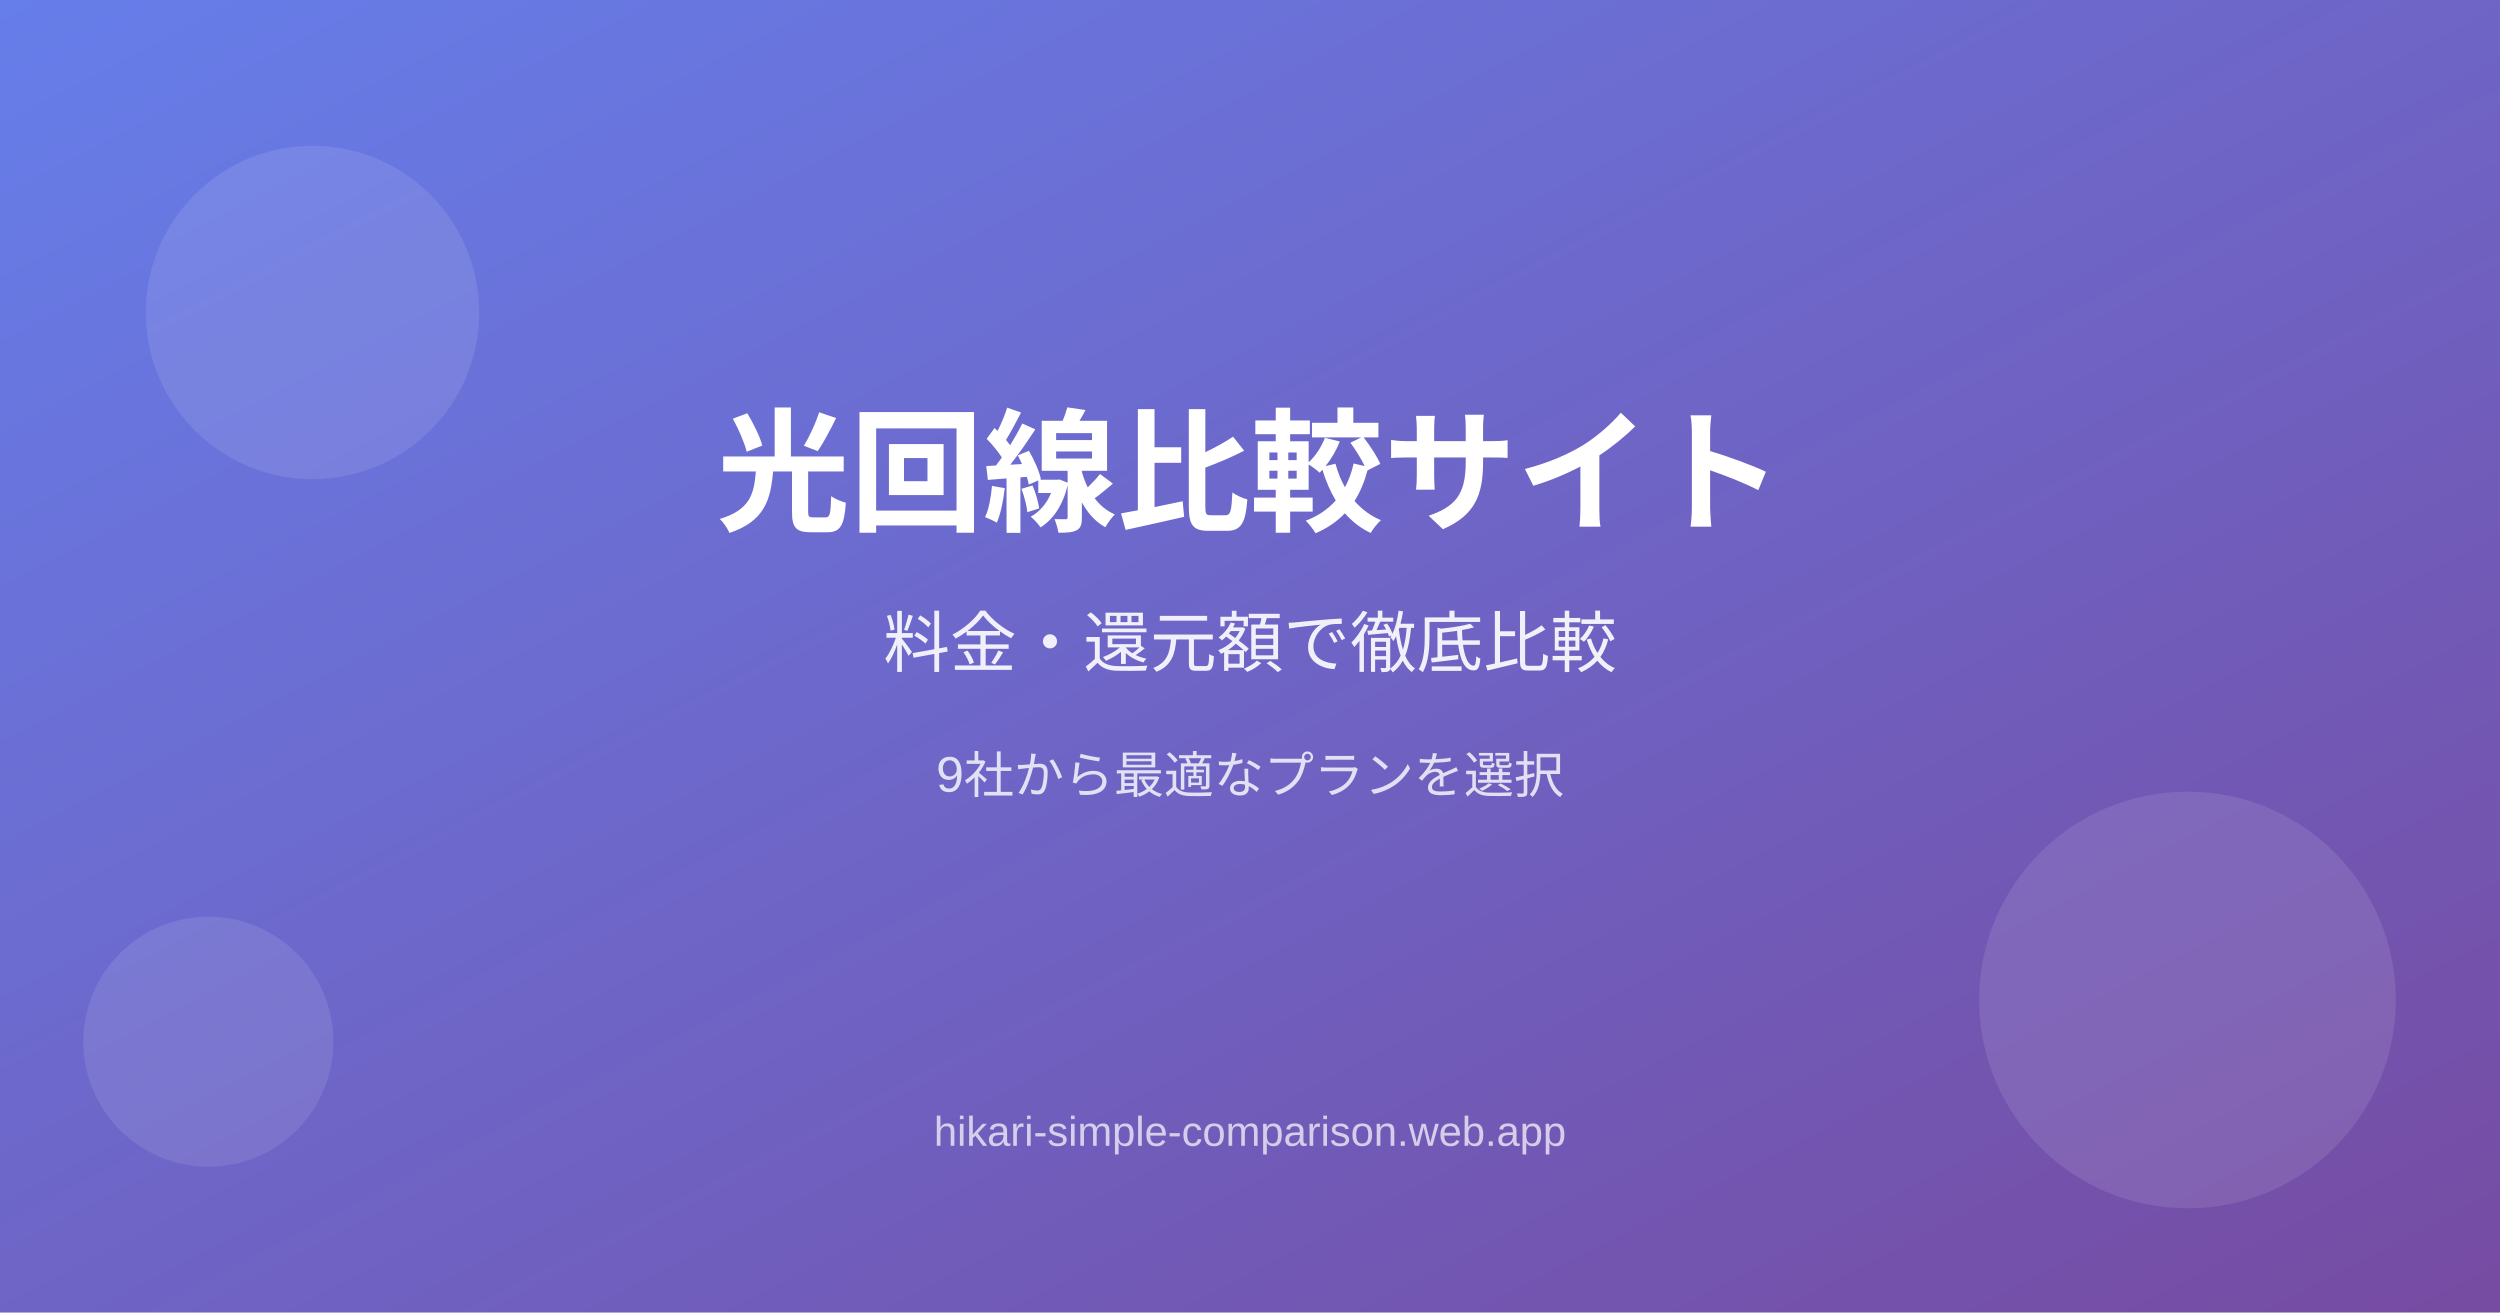
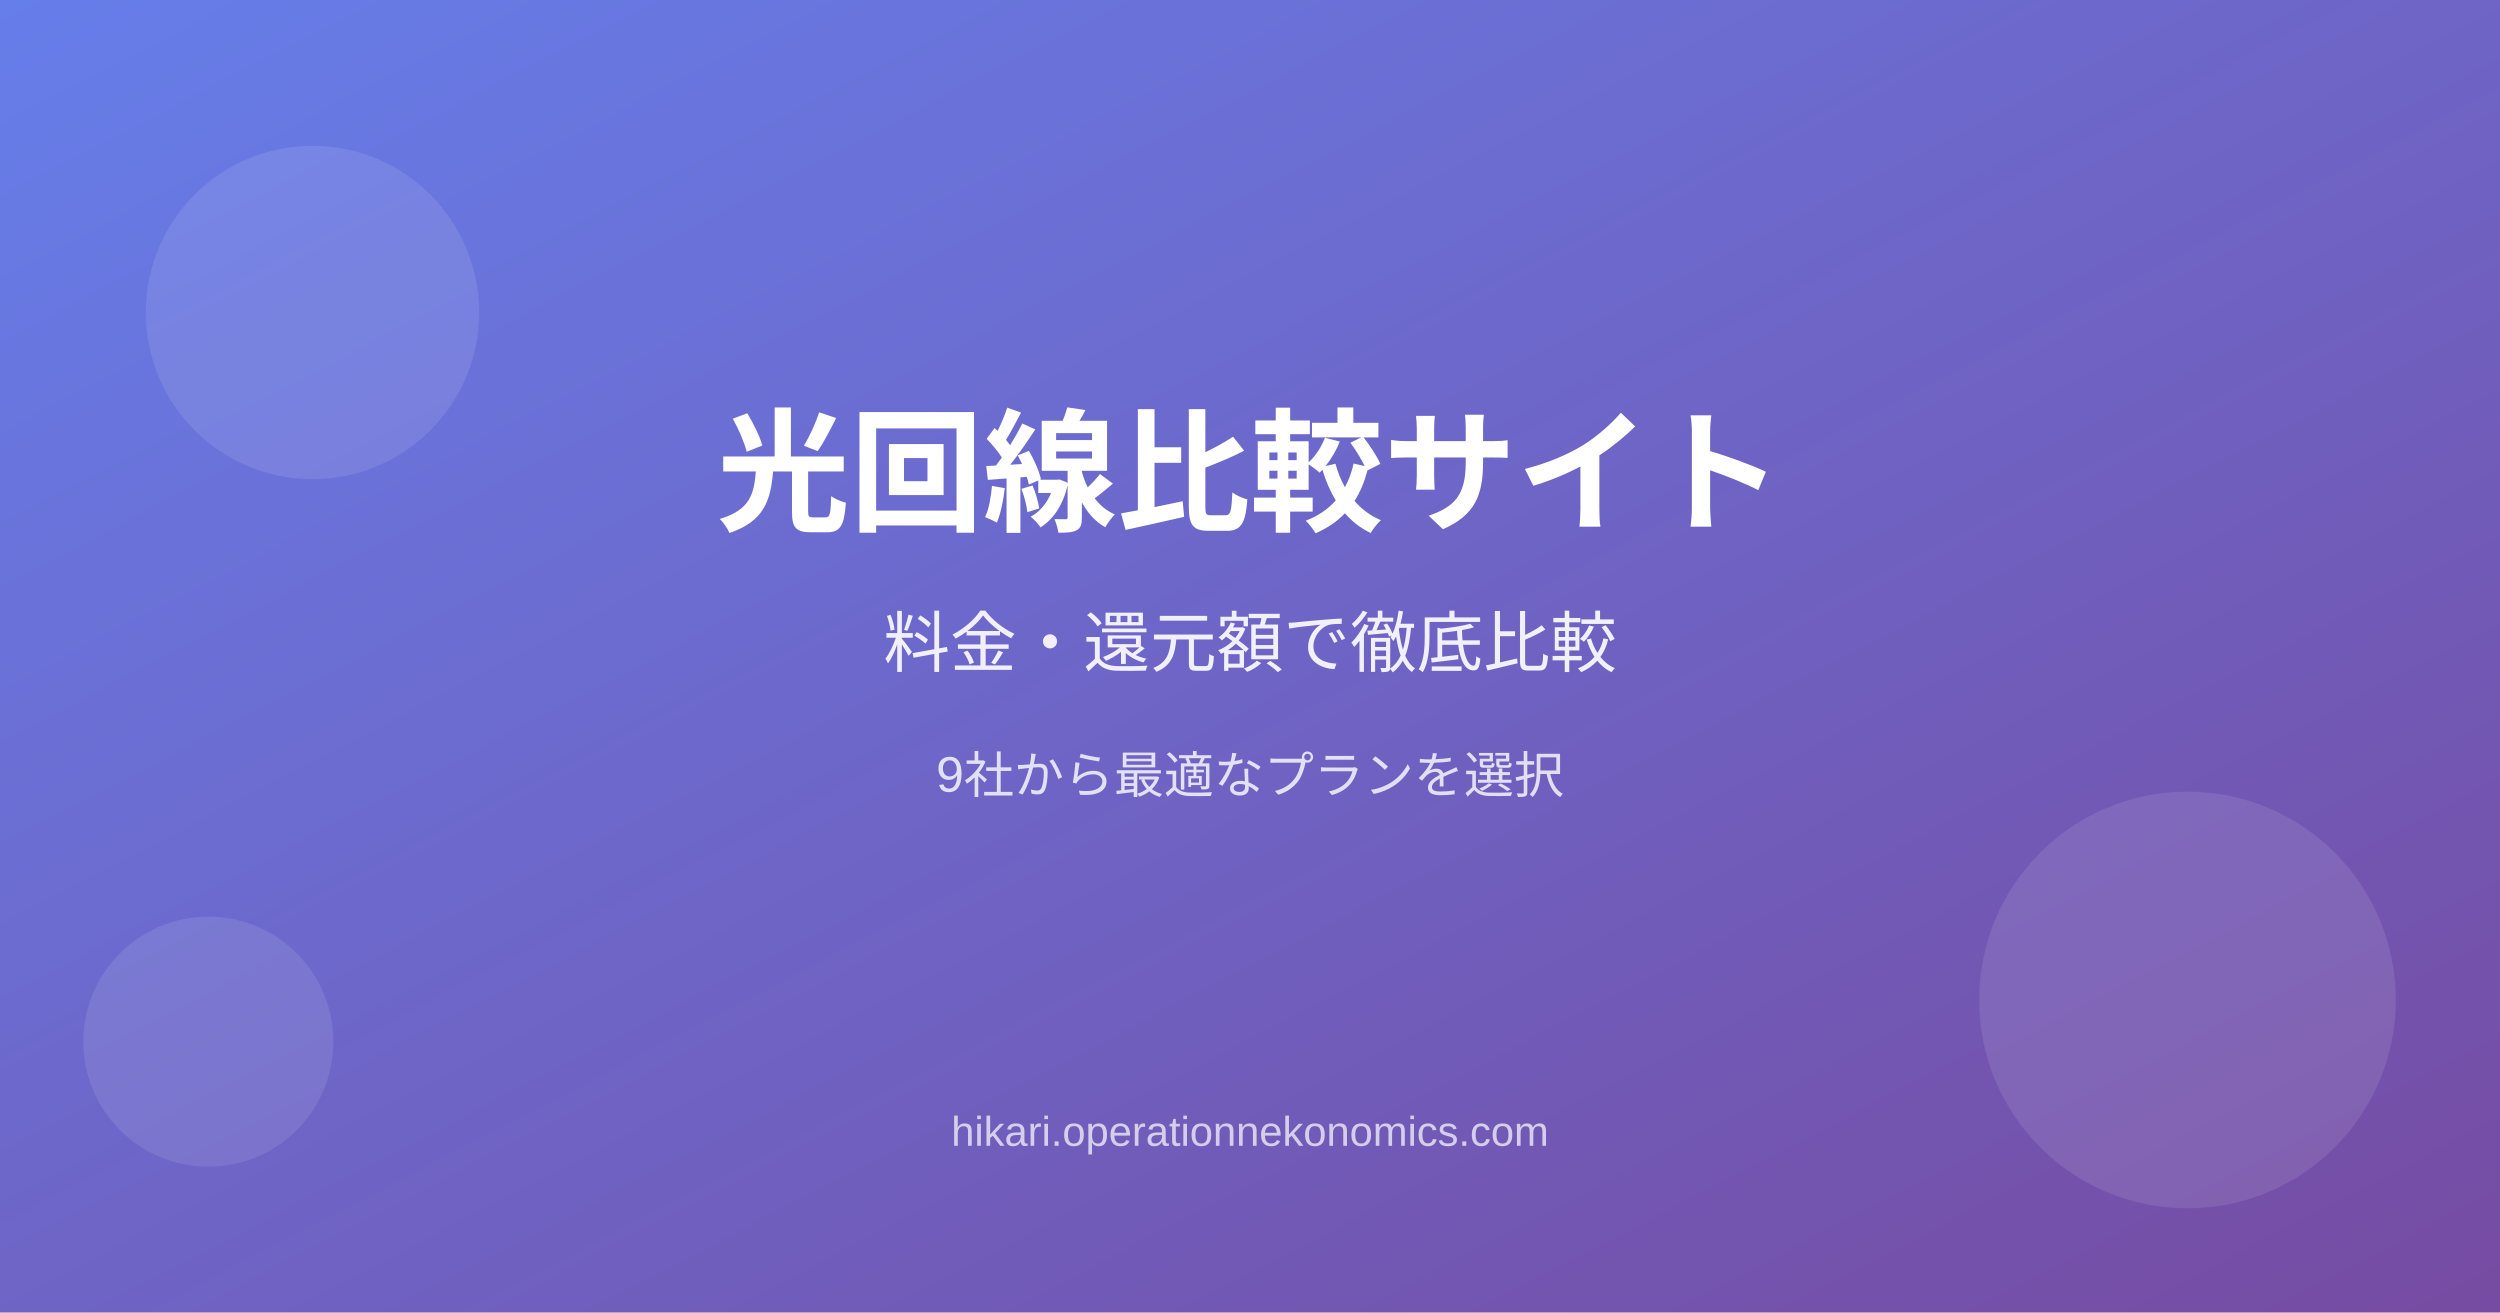
<svg xmlns="http://www.w3.org/2000/svg" width="1200" height="630" viewBox="0 0 1200 630" fill="none">
  <defs>
    <linearGradient id="bgGradient" x1="0%" y1="0%" x2="100%" y2="100%">
      <stop offset="0%" style="stop-color:#667eea;stop-opacity:1" />
      <stop offset="100%" style="stop-color:#764ba2;stop-opacity:1" />
    </linearGradient>
  </defs>
  <rect width="1200" height="630" fill="url(#bgGradient)" />
  <text x="600" y="250" font-family="Arial, sans-serif" font-size="64" font-weight="bold" text-anchor="middle" fill="white">
    光回線比較サイト
  </text>
  <text x="600" y="320" font-family="Arial, sans-serif" font-size="32" text-anchor="middle" fill="white" opacity="0.9">
    料金・還元額で徹底比較
  </text>
  <text x="600" y="380" font-family="Arial, sans-serif" font-size="24" text-anchor="middle" fill="white" opacity="0.8">
    9社から最適なプランを選択
  </text>
  <circle cx="150" cy="150" r="80" fill="white" opacity="0.1" />
  <circle cx="1050" cy="480" r="100" fill="white" opacity="0.1" />
  <circle cx="100" cy="500" r="60" fill="white" opacity="0.1" />
  <text x="600" y="550" font-family="Arial, sans-serif" font-size="20" text-anchor="middle" fill="white" opacity="0.7">
-     hikari-simple-comparison.web.app
+     hikari.operationnekonomics.com
  </text>
</svg>
